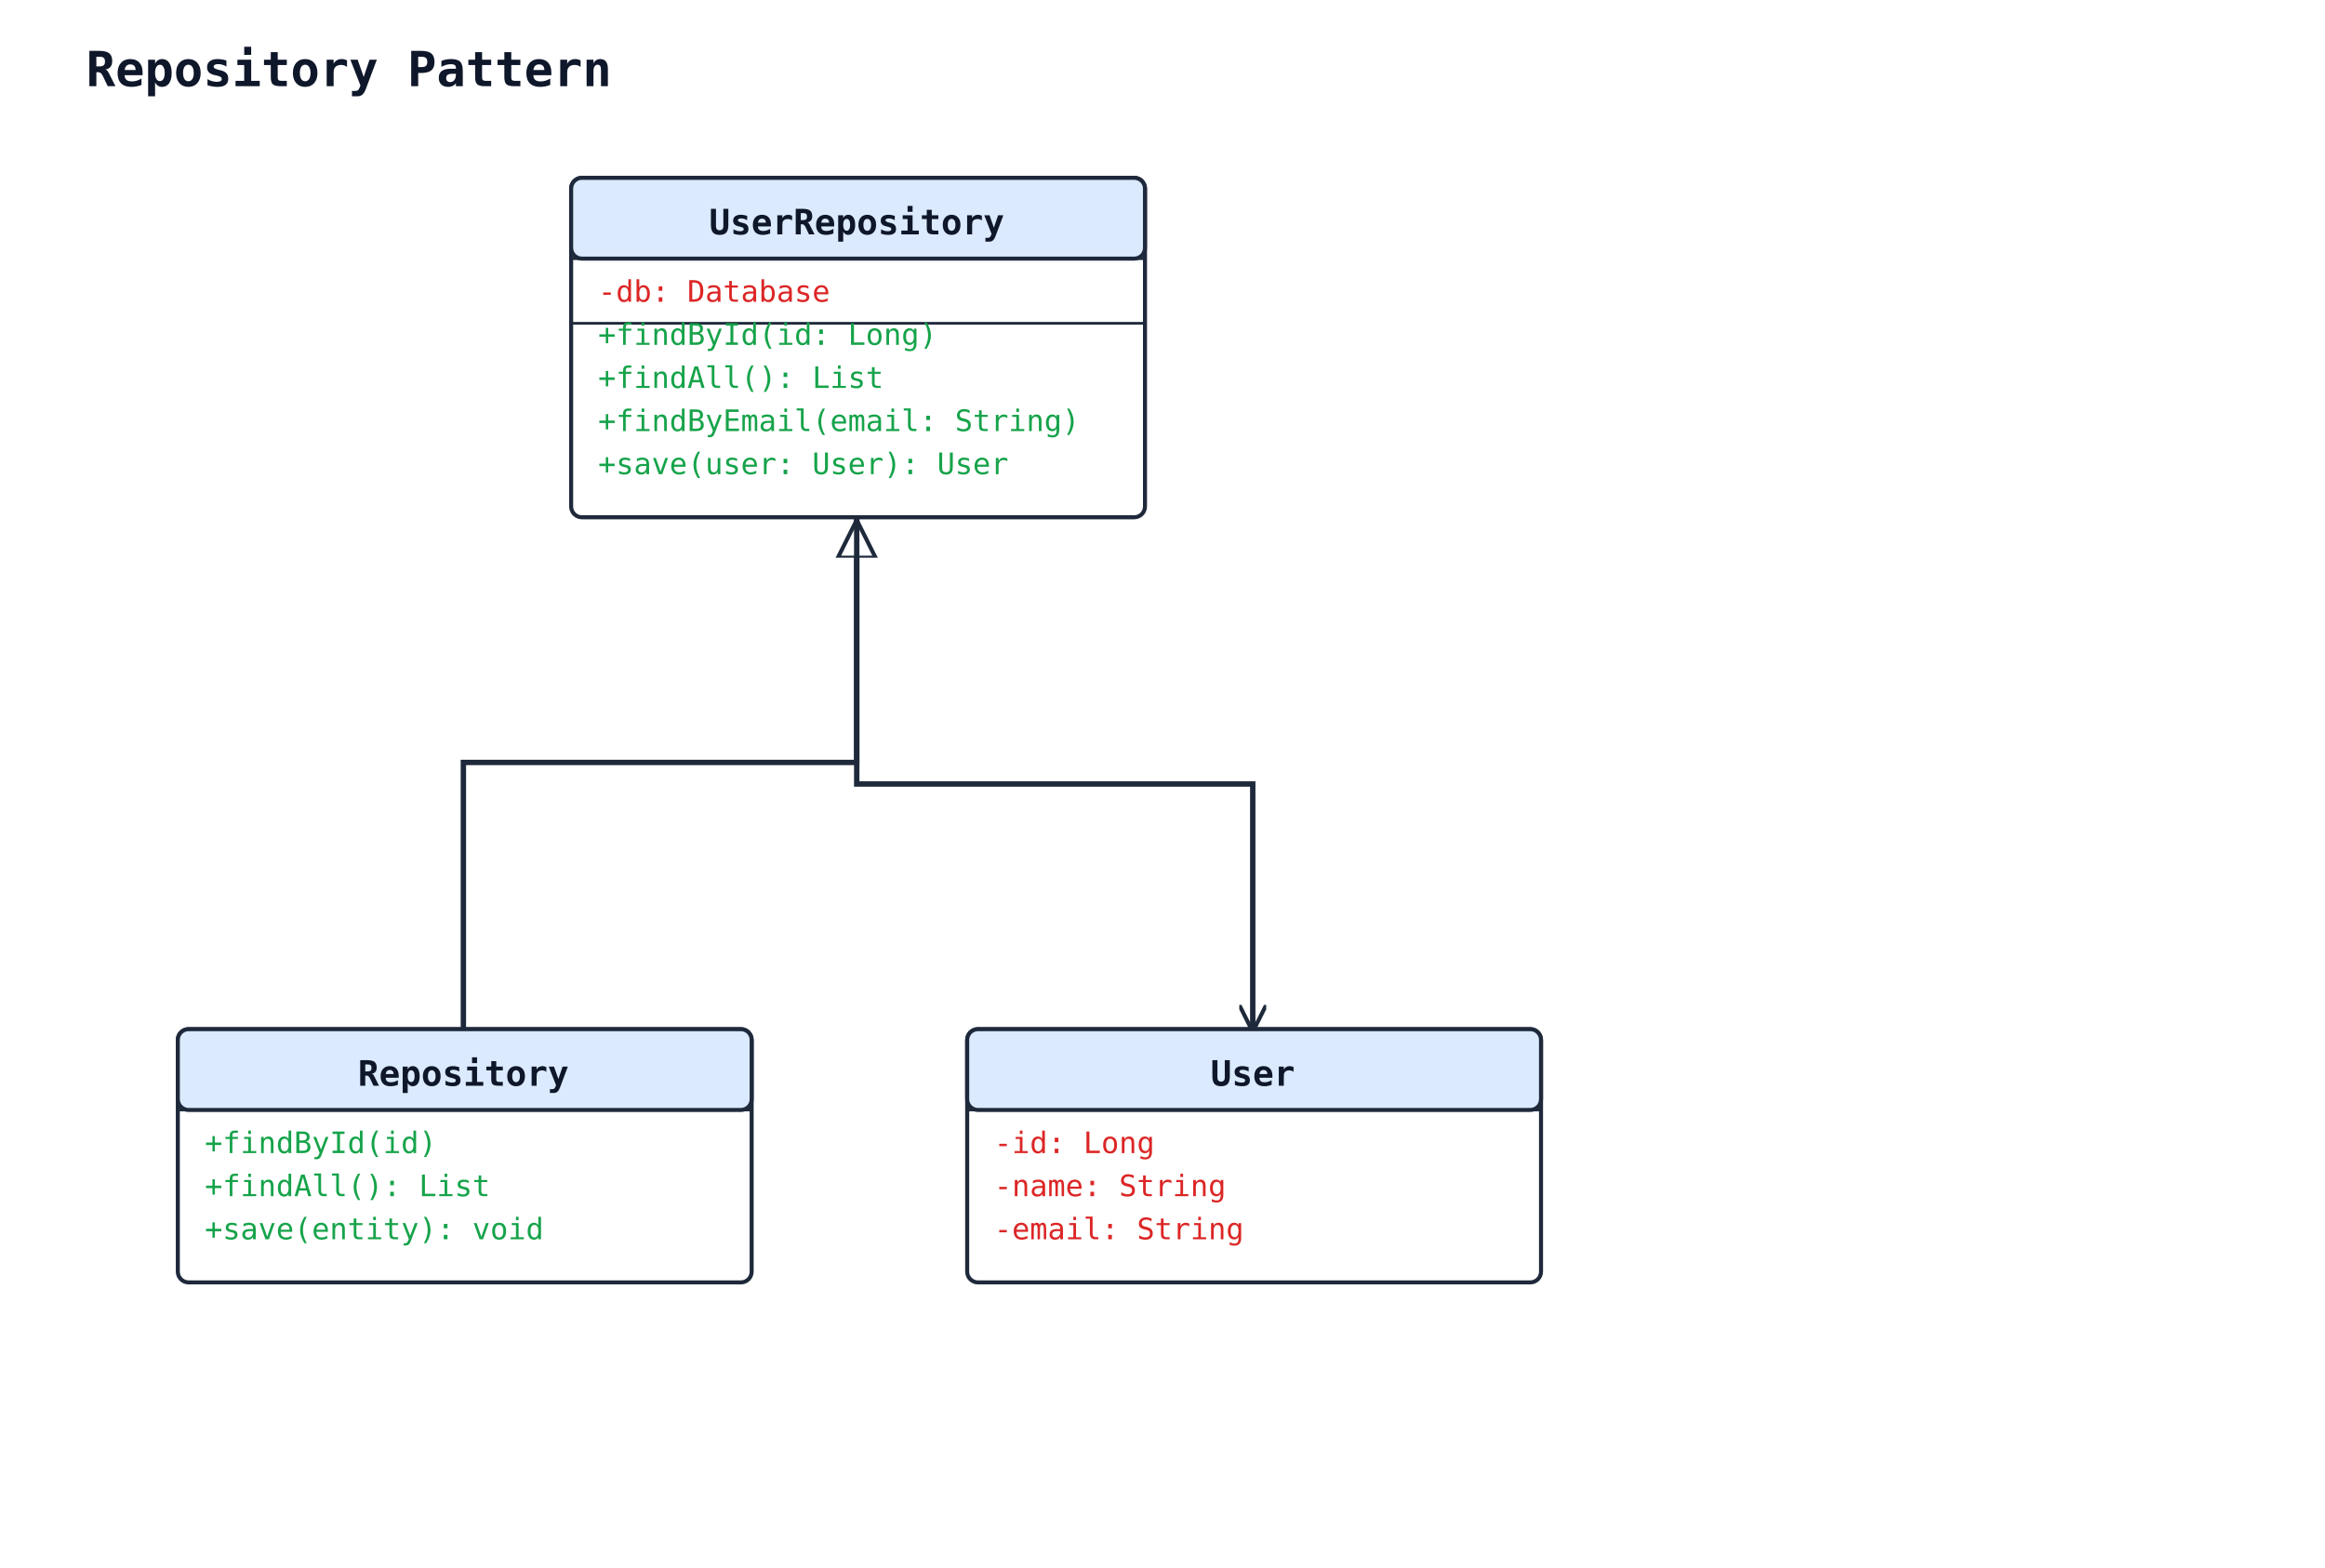
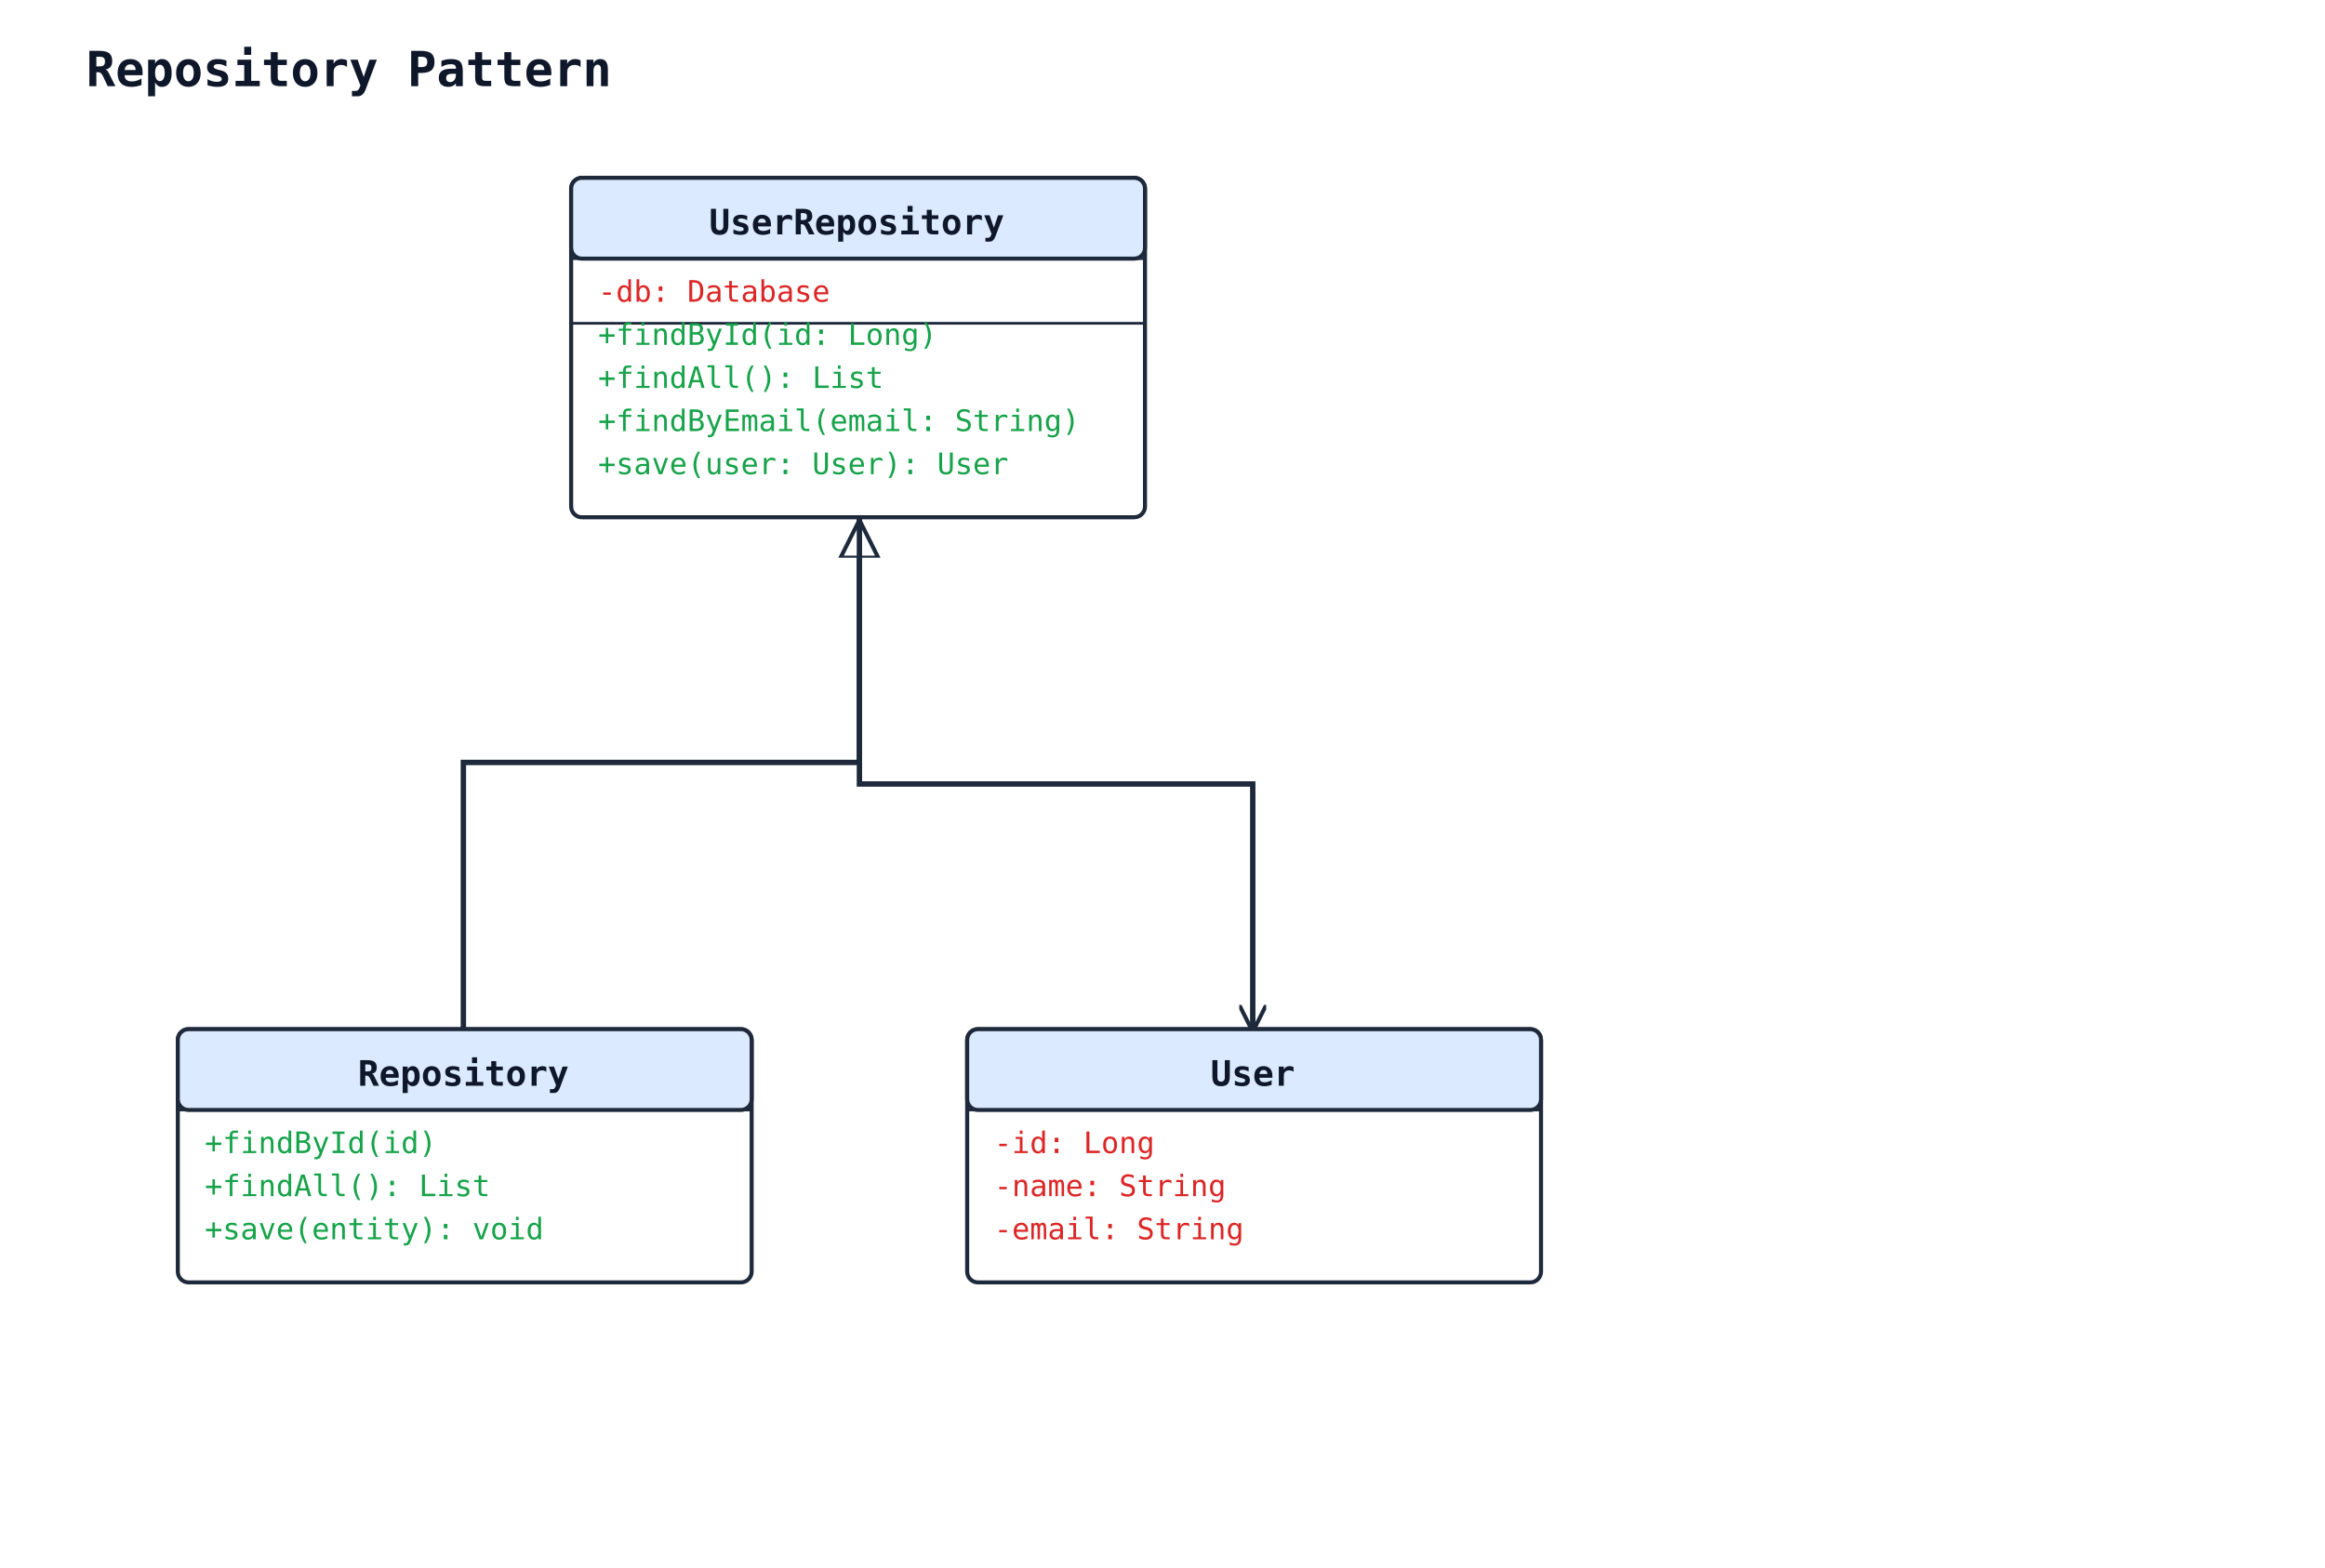
<svg xmlns="http://www.w3.org/2000/svg" width="863" height="582" viewBox="0 0 863 582">
  <rect width="100%" height="100%" fill="#ffffff" />
  <defs>
    <marker id="arrow-open" viewBox="0 0 10 10" refX="9" refY="5" markerWidth="10" markerHeight="10" markerUnits="userSpaceOnUse" orient="auto-start-reverse">
      <path d="M0,0 L10,5 L0,10" fill="none" stroke="#1e293b" stroke-width="1.5" />
    </marker>
    <marker id="arrow-triangle" viewBox="0 0 16 16" refX="15" refY="8" markerWidth="16" markerHeight="16" markerUnits="userSpaceOnUse" orient="auto-start-reverse">
      <polygon points="0,1 14,8 0,15" fill="#ffffff" stroke="#1e293b" stroke-width="1.5" fill-rule="nonzero" />
    </marker>
    <marker id="arrow-diamond-filled" viewBox="0 0 14 10" refX="13" refY="5" markerWidth="14" markerHeight="10" markerUnits="userSpaceOnUse" orient="auto-start-reverse">
      <path d="M0,5 L7,0 L14,5 L7,10 z" fill="#1e293b" stroke="#1e293b" stroke-width="1" />
    </marker>
    <marker id="arrow-diamond-open" viewBox="0 0 14 10" refX="13" refY="5" markerWidth="14" markerHeight="10" markerUnits="userSpaceOnUse" orient="auto-start-reverse">
      <path d="M0,5 L7,0 L14,5 L7,10 z" fill="#ffffff" stroke="#1e293b" stroke-width="1" />
    </marker>
  </defs>
  <text x="32" y="32" font-family="monospace" font-size="18" font-weight="600" fill="#0f172a">Repository Pattern</text>
-   <polyline class="uml-relation" data-uml-from="UserRepository" data-uml-to="Repository" data-uml-arrow="&lt;|--" points="318,192 318,283 172,283 172,382" fill="none" stroke="#1e293b" stroke-width="2" marker-start="url(#arrow-triangle)" />
-   <polyline class="uml-relation" data-uml-from="UserRepository" data-uml-to="User" data-uml-arrow="--&gt;" points="318,192 318,291 465,291 465,382" fill="none" stroke="#1e293b" stroke-width="2" marker-end="url(#arrow-open)" />
+   <polyline class="uml-relation" data-uml-from="UserRepository" data-uml-to="Repository" data-uml-arrow="&lt;|--" points="319,192 319,283 172,283 172,382" fill="none" stroke="#1e293b" stroke-width="2" marker-start="url(#arrow-triangle)" />
+   <polyline class="uml-relation" data-uml-from="UserRepository" data-uml-to="User" data-uml-arrow="--&gt;" points="319,192 319,291 465,291 465,382" fill="none" stroke="#1e293b" stroke-width="2" marker-end="url(#arrow-open)" />
  <rect x="66" y="382" width="213" height="94" rx="4" ry="4" fill="#ffffff" stroke="#1e293b" stroke-width="1.5" />
  <rect x="66" y="382" width="213" height="30" rx="4" ry="4" fill="#dbeafe" stroke="#1e293b" stroke-width="1.5" />
  <line x1="66" y1="412" x2="279" y2="412" stroke="#1e293b" stroke-width="1" />
  <text x="172" y="403" text-anchor="middle" font-family="monospace" font-size="13" font-weight="600" fill="#0f172a">Repository</text>
  <text class="uml-member" data-uml-visibility="public" x="76" y="428" font-family="monospace" font-size="11" fill="#16a34a">+findById(id)</text>
  <text class="uml-member" data-uml-visibility="public" x="76" y="444" font-family="monospace" font-size="11" fill="#16a34a">+findAll(): List</text>
  <text class="uml-member" data-uml-visibility="public" x="76" y="460" font-family="monospace" font-size="11" fill="#16a34a">+save(entity): void</text>
  <rect x="212" y="66" width="213" height="126" rx="4" ry="4" fill="#ffffff" stroke="#1e293b" stroke-width="1.5" />
  <rect x="212" y="66" width="213" height="30" rx="4" ry="4" fill="#dbeafe" stroke="#1e293b" stroke-width="1.5" />
  <line x1="212" y1="96" x2="425" y2="96" stroke="#1e293b" stroke-width="1" />
  <text x="318" y="87" text-anchor="middle" font-family="monospace" font-size="13" font-weight="600" fill="#0f172a">UserRepository</text>
  <text class="uml-member" data-uml-visibility="private" x="222" y="112" font-family="monospace" font-size="11" fill="#dc2626">-db: Database</text>
  <line x1="212" y1="120" x2="425" y2="120" stroke="#1e293b" stroke-width="1" />
  <text class="uml-member" data-uml-visibility="public" x="222" y="128" font-family="monospace" font-size="11" fill="#16a34a">+findById(id: Long)</text>
  <text class="uml-member" data-uml-visibility="public" x="222" y="144" font-family="monospace" font-size="11" fill="#16a34a">+findAll(): List</text>
  <text class="uml-member" data-uml-visibility="public" x="222" y="160" font-family="monospace" font-size="11" fill="#16a34a">+findByEmail(email: String)</text>
  <text class="uml-member" data-uml-visibility="public" x="222" y="176" font-family="monospace" font-size="11" fill="#16a34a">+save(user: User): User</text>
  <rect x="359" y="382" width="213" height="94" rx="4" ry="4" fill="#ffffff" stroke="#1e293b" stroke-width="1.5" />
  <rect x="359" y="382" width="213" height="30" rx="4" ry="4" fill="#dbeafe" stroke="#1e293b" stroke-width="1.5" />
  <line x1="359" y1="412" x2="572" y2="412" stroke="#1e293b" stroke-width="1" />
  <text x="465" y="403" text-anchor="middle" font-family="monospace" font-size="13" font-weight="600" fill="#0f172a">User</text>
  <text class="uml-member" data-uml-visibility="private" x="369" y="428" font-family="monospace" font-size="11" fill="#dc2626">-id: Long</text>
  <text class="uml-member" data-uml-visibility="private" x="369" y="444" font-family="monospace" font-size="11" fill="#dc2626">-name: String</text>
  <text class="uml-member" data-uml-visibility="private" x="369" y="460" font-family="monospace" font-size="11" fill="#dc2626">-email: String</text>
</svg>
